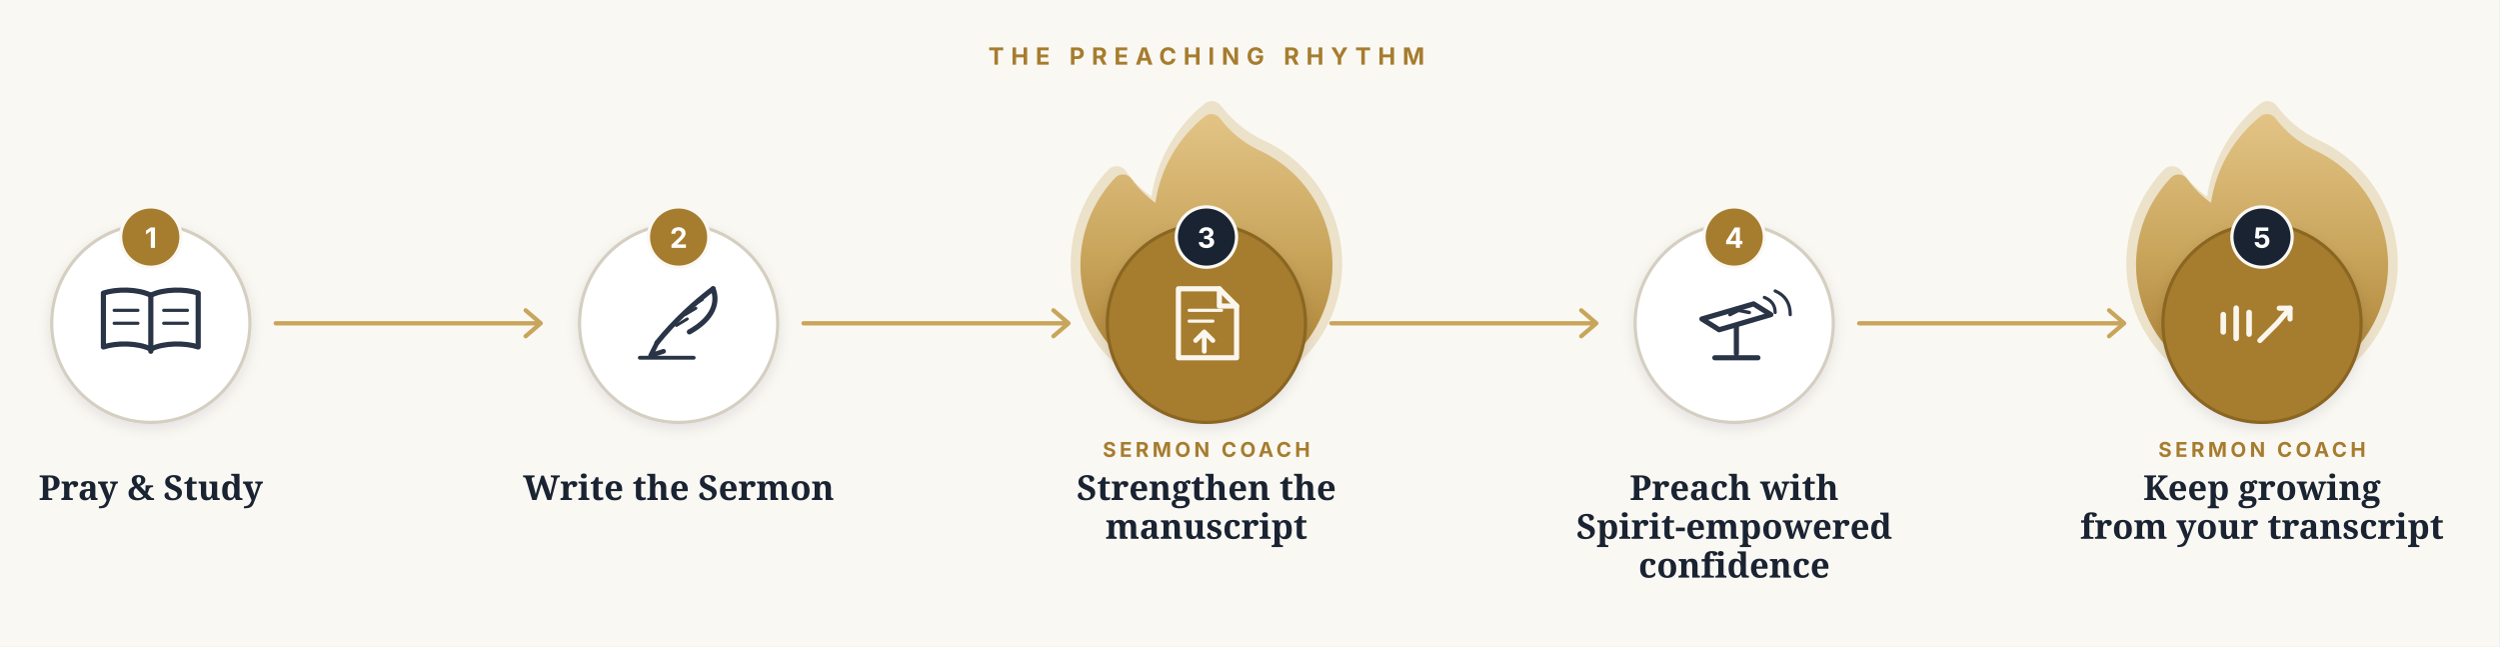
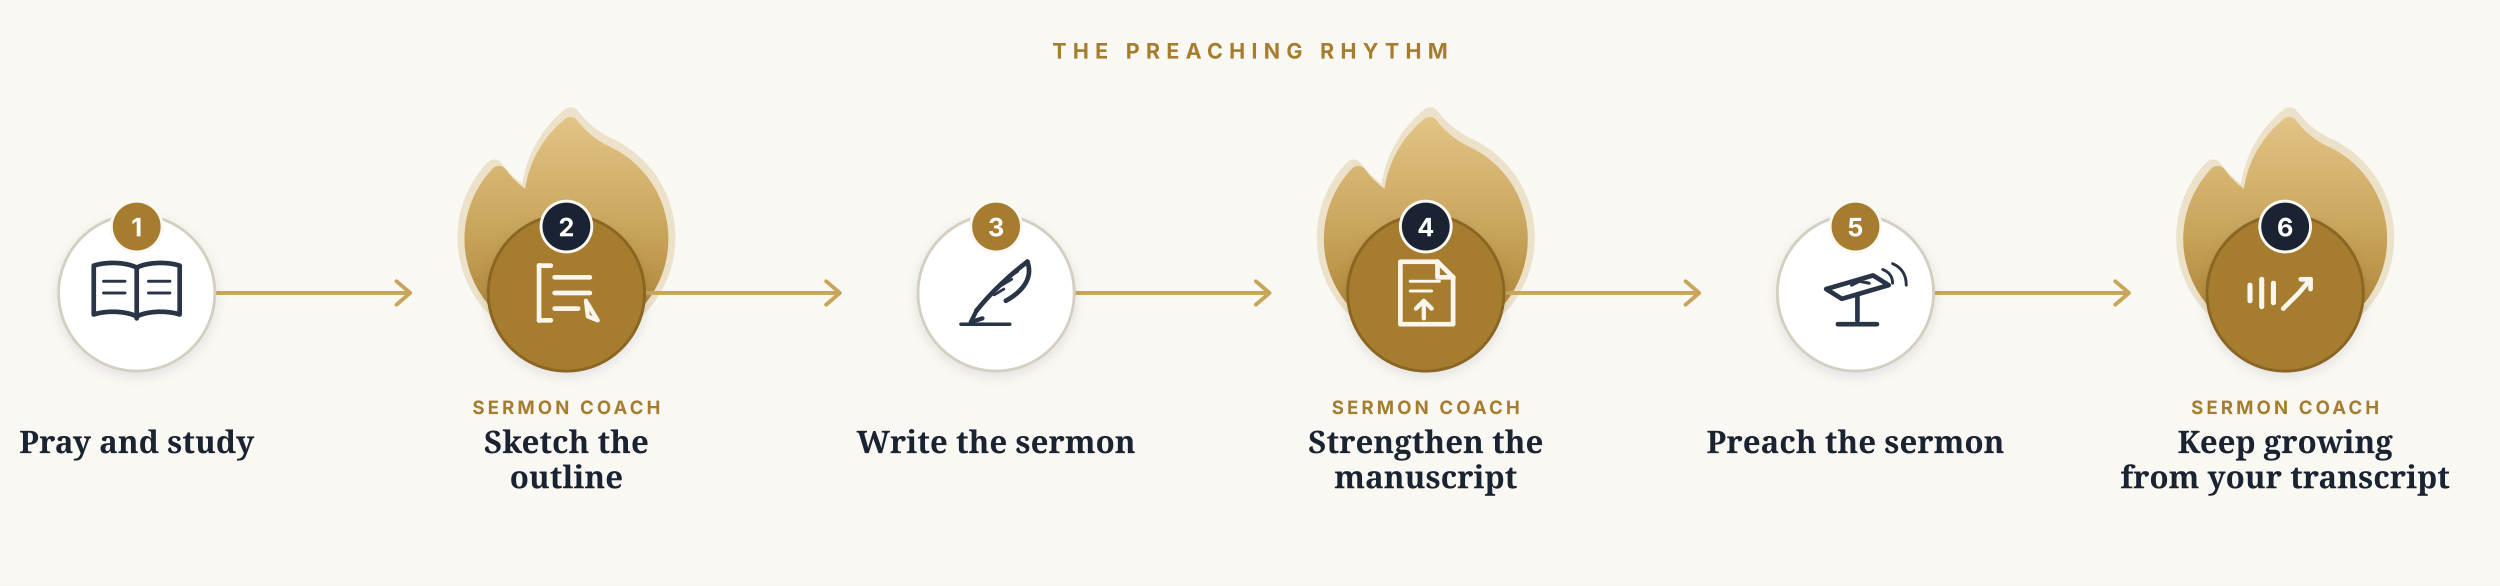
- <svg xmlns="http://www.w3.org/2000/svg" viewBox="0 0 1160 300" font-family="'Iowan Old Style','Charter',Georgia,serif" role="img" aria-label="The preaching rhythm: Pray and study, write the sermon, strengthen the manuscript with Sermon Coach, preach with Spirit-empowered confidence, and keep growing from the transcript with Sermon Coach.">
+ <svg xmlns="http://www.w3.org/2000/svg" viewBox="0 0 1280 300" font-family="'Iowan Old Style','Charter',Georgia,serif" role="img" aria-label="The preaching rhythm: Pray and study, sketch the outline with Sermon Coach, write the sermon, strengthen the manuscript with Sermon Coach, preach the sermon, and keep growing from the transcript with Sermon Coach.">
  <defs>
    <filter id="soft" x="-40%" y="-40%" width="180%" height="180%">
      <feDropShadow dx="0" dy="2" stdDeviation="3" flood-color="#1a2332" flood-opacity="0.10" />
    </filter>
    <linearGradient id="fire" x1="0" y1="0" x2="0" y2="1">
      <stop offset="0" stop-color="#e3c486" />
      <stop offset="0.5" stop-color="#c9a55c" />
      <stop offset="1" stop-color="#a67c2e" />
    </linearGradient>
  </defs>
-   <rect x="0" y="0" width="1160" height="300" fill="#faf8f3" />
+   <rect x="0" y="0" width="1280" height="300" fill="#faf8f3" />
  <g>
-     <g transform="translate(560,117) scale(7) translate(-12,-12)">
+     <g transform="translate(290,117) scale(6.2) translate(-12,-12)">
      <path d="M12.963 2.286a.75.75 0 0 0-1.071-.136 9.742 9.742 0 0 0-3.539 6.177 7.547 7.547 0 0 1-1.705-1.715.75.75 0 0 0-1.152-.082A9 9 0 1 0 15.68 4.534a7.46 7.46 0 0 1-2.717-2.248ZM15.75 14.25a3.75 3.75 0 1 1-7.313-1.172c.628.465 1.35.81 2.133 1.005A5.99 5.99 0 0 1 12.49 10.5a3.75 3.75 0 0 1 3.26 3.75Z" fill="#c9a55c" opacity="0.28" />
    </g>
-     <g transform="translate(1050,117) scale(7) translate(-12,-12)">
+     <g transform="translate(730,117) scale(6.2) translate(-12,-12)">
      <path d="M12.963 2.286a.75.75 0 0 0-1.071-.136 9.742 9.742 0 0 0-3.539 6.177 7.547 7.547 0 0 1-1.705-1.715.75.75 0 0 0-1.152-.082A9 9 0 1 0 15.68 4.534a7.46 7.46 0 0 1-2.717-2.248ZM15.75 14.25a3.75 3.75 0 1 1-7.313-1.172c.628.465 1.35.81 2.133 1.005A5.99 5.99 0 0 1 12.49 10.5a3.75 3.75 0 0 1 3.26 3.75Z" fill="#c9a55c" opacity="0.28" />
    </g>
-     <g transform="translate(560,118) scale(6.5) translate(-12,-12)">
+     <g transform="translate(1170,117) scale(6.2) translate(-12,-12)">
+       <path d="M12.963 2.286a.75.75 0 0 0-1.071-.136 9.742 9.742 0 0 0-3.539 6.177 7.547 7.547 0 0 1-1.705-1.715.75.75 0 0 0-1.152-.082A9 9 0 1 0 15.68 4.534a7.46 7.46 0 0 1-2.717-2.248ZM15.75 14.25a3.75 3.75 0 1 1-7.313-1.172c.628.465 1.35.81 2.133 1.005A5.99 5.99 0 0 1 12.49 10.5a3.75 3.75 0 0 1 3.26 3.75Z" fill="#c9a55c" opacity="0.28" />
+     </g>
+     <g transform="translate(290,118) scale(5.8) translate(-12,-12)">
      <path d="M12.963 2.286a.75.75 0 0 0-1.071-.136 9.742 9.742 0 0 0-3.539 6.177 7.547 7.547 0 0 1-1.705-1.715.75.75 0 0 0-1.152-.082A9 9 0 1 0 15.68 4.534a7.46 7.46 0 0 1-2.717-2.248ZM15.75 14.25a3.75 3.75 0 1 1-7.313-1.172c.628.465 1.35.81 2.133 1.005A5.99 5.99 0 0 1 12.49 10.5a3.75 3.75 0 0 1 3.26 3.75Z" fill="url(#fire)" />
    </g>
-     <g transform="translate(1050,118) scale(6.5) translate(-12,-12)">
+     <g transform="translate(730,118) scale(5.8) translate(-12,-12)">
+       <path d="M12.963 2.286a.75.75 0 0 0-1.071-.136 9.742 9.742 0 0 0-3.539 6.177 7.547 7.547 0 0 1-1.705-1.715.75.75 0 0 0-1.152-.082A9 9 0 1 0 15.68 4.534a7.46 7.46 0 0 1-2.717-2.248ZM15.75 14.25a3.75 3.75 0 1 1-7.313-1.172c.628.465 1.35.81 2.133 1.005A5.99 5.99 0 0 1 12.49 10.5a3.75 3.75 0 0 1 3.26 3.75Z" fill="url(#fire)" />
+     </g>
+     <g transform="translate(1170,118) scale(5.8) translate(-12,-12)">
      <path d="M12.963 2.286a.75.75 0 0 0-1.071-.136 9.742 9.742 0 0 0-3.539 6.177 7.547 7.547 0 0 1-1.705-1.715.75.75 0 0 0-1.152-.082A9 9 0 1 0 15.68 4.534a7.46 7.46 0 0 1-2.717-2.248ZM15.75 14.25a3.75 3.75 0 1 1-7.313-1.172c.628.465 1.35.81 2.133 1.005A5.99 5.99 0 0 1 12.49 10.5a3.75 3.75 0 0 1 3.26 3.75Z" fill="url(#fire)" />
    </g>
  </g>
-   <text x="560" y="30" text-anchor="middle" font-family="-apple-system,BlinkMacSystemFont,'Segoe UI',sans-serif" font-size="11" font-weight="700" letter-spacing="3.2" fill="#a67c2e">THE PREACHING RHYTHM</text>
+   <text x="640" y="30" text-anchor="middle" font-family="-apple-system,BlinkMacSystemFont,'Segoe UI',sans-serif" font-size="11" font-weight="700" letter-spacing="3.2" fill="#a67c2e">THE PREACHING RHYTHM</text>
  <g stroke="#c9a55c" stroke-width="2" fill="none" stroke-linecap="round" stroke-linejoin="round">
-     <path d="M128,150 H251 M251,150 l-7,-6 M251,150 l-7,6" />
-     <path d="M373,150 H496 M496,150 l-7,-6 M496,150 l-7,6" />
-     <path d="M618,150 H741 M741,150 l-7,-6 M741,150 l-7,6" />
-     <path d="M863,150 H986 M986,150 l-7,-6 M986,150 l-7,6" />
+     <path d="M110,150 H210 M210,150 l-7,-6 M210,150 l-7,6" />
+     <path d="M330,150 H430 M430,150 l-7,-6 M430,150 l-7,6" />
+     <path d="M550,150 H650 M650,150 l-7,-6 M650,150 l-7,6" />
+     <path d="M770,150 H870 M870,150 l-7,-6 M870,150 l-7,6" />
+     <path d="M990,150 H1090 M1090,150 l-7,-6 M1090,150 l-7,6" />
  </g>
  <g transform="translate(70,150)">
-     <circle r="46" fill="#ffffff" stroke="#d4cfc1" stroke-width="1.5" filter="url(#soft)" />
+     <circle r="40" fill="#ffffff" stroke="#d4cfc1" stroke-width="1.5" filter="url(#soft)" />
    <g stroke="#2a3447" fill="none" stroke-linecap="round" stroke-linejoin="round">
      <path d="M0,-13 V13" stroke-width="2.4" />
      <path d="M0,-13 C-6,-16 -16,-16 -22,-14 V11 C-16,9 -6,9 0,12" stroke-width="2.4" />
      <path d="M0,-13 C6,-16 16,-16 22,-14 V11 C16,9 6,9 0,12" stroke-width="2.4" />
      <path d="M-17,-6 H-6 M-17,0 H-6 M6,-6 H17 M6,0 H17" stroke-width="1.5" />
    </g>
  </g>
-   <g transform="translate(315,150)">
-     <circle r="46" fill="#ffffff" stroke="#d4cfc1" stroke-width="1.5" filter="url(#soft)" />
+   <g transform="translate(290,150)">
+     <circle r="40" fill="#a67c2e" stroke="#8a6624" stroke-width="1.5" filter="url(#soft)" />
+     <g stroke="#faf6ed" fill="none" stroke-linecap="round" stroke-linejoin="round">
+       <path d="M-14,-14 V14" stroke-width="2.4" />
+       <path d="M-14,-14 H-8" stroke-width="2.4" />
+       <path d="M-14,14 H-8" stroke-width="2.4" />
+       <path d="M-6,-8 H12" stroke-width="2.4" />
+       <path d="M-6,0 H12" stroke-width="2.4" />
+       <path d="M-6,8 H6" stroke-width="2.4" />
+       <path d="M10,4 L16,14 L11,12 Z" stroke-width="2.2" />
+     </g>
+   </g>
+   <g transform="translate(510,150)">
+     <circle r="40" fill="#ffffff" stroke="#d4cfc1" stroke-width="1.5" filter="url(#soft)" />
    <g stroke="#2a3447" fill="none" stroke-linecap="round" stroke-linejoin="round">
      <path d="M16,-16 C8,-10 -2,-1 -10,9" stroke-width="2.4" />
      <path d="M16,-16 C19,-8 14,-1 5,4" stroke-width="2.4" />
      <path d="M11,-11 l-5,3 M8,-7 l-5,3 M4,-2 l-5,3" stroke-width="1.4" />
      <path d="M-10,9 l-3,6 l6,-2" stroke-width="2.2" />
      <path d="M-18,16 H7" stroke-width="1.8" />
    </g>
  </g>
-   <g transform="translate(560,150)">
-     <circle r="46" fill="#a67c2e" stroke="#8a6624" stroke-width="1.5" filter="url(#soft)" />
+   <g transform="translate(730,150)">
+     <circle r="40" fill="#a67c2e" stroke="#8a6624" stroke-width="1.5" filter="url(#soft)" />
    <g stroke="#faf6ed" fill="none" stroke-linecap="round" stroke-linejoin="round">
      <path d="M-13,-16 H6 L14,-8 V16 H-13 Z" stroke-width="2.4" />
      <path d="M6,-16 V-8 H14" stroke-width="2.4" />
      <path d="M-8,-6 H7 M-8,-1 H3" stroke-width="1.5" />
      <path d="M-1,13 V4 M-5,8 L-1,4 L3,8" stroke-width="2.2" />
    </g>
  </g>
-   <g transform="translate(805,150)">
-     <circle r="46" fill="#ffffff" stroke="#d4cfc1" stroke-width="1.5" filter="url(#soft)" />
+   <g transform="translate(950,150)">
+     <circle r="40" fill="#ffffff" stroke="#d4cfc1" stroke-width="1.5" filter="url(#soft)" />
    <g stroke="#2a3447" fill="none" stroke-linecap="round" stroke-linejoin="round">
      <path d="M-15,-2 L9,-9 L17,-4 L-7,3 Z" stroke-width="2.4" />
      <path d="M-2,-4 L2,-6 L7,-5" stroke-width="1.6" />
      <path d="M1,1 V14 M-9,16 H11" stroke-width="2.4" />
      <path d="M14,-12 q5,2 5,7 M19,-15 q7,3 7,11" stroke-width="1.5" />
    </g>
  </g>
-   <g transform="translate(1050,150)">
-     <circle r="46" fill="#a67c2e" stroke="#8a6624" stroke-width="1.5" filter="url(#soft)" />
+   <g transform="translate(1170,150)">
+     <circle r="40" fill="#a67c2e" stroke="#8a6624" stroke-width="1.5" filter="url(#soft)" />
    <g stroke="#faf6ed" fill="none" stroke-linecap="round" stroke-linejoin="round">
      <path d="M-18,4 V-4 M-12,7 V-7 M-6,5 V-5" stroke-width="2.6" />
      <path d="M-1,8 L7,0 L13,-7" stroke-width="2.4" />
      <path d="M13,-7 V-2 M13,-7 H8" stroke-width="2.4" />
    </g>
  </g>
  <g font-family="-apple-system,BlinkMacSystemFont,'Segoe UI',sans-serif" font-size="13" font-weight="700" text-anchor="middle" fill="#ffffff">
-     <circle cx="70" cy="110" r="14" fill="#a67c2e" stroke="#faf8f3" stroke-width="1.5" />
-     <text x="70" y="115">1</text>
-     <circle cx="315" cy="110" r="14" fill="#a67c2e" stroke="#faf8f3" stroke-width="1.5" />
-     <text x="315" y="115">2</text>
-     <circle cx="560" cy="110" r="14" fill="#1a2332" stroke="#faf8f3" stroke-width="1.5" />
-     <text x="560" y="115">3</text>
-     <circle cx="805" cy="110" r="14" fill="#a67c2e" stroke="#faf8f3" stroke-width="1.5" />
-     <text x="805" y="115">4</text>
-     <circle cx="1050" cy="110" r="14" fill="#1a2332" stroke="#faf8f3" stroke-width="1.5" />
-     <text x="1050" y="115">5</text>
+     <circle cx="70" cy="116" r="13" fill="#a67c2e" stroke="#faf8f3" stroke-width="1.5" />
+     <text x="70" y="121">1</text>
+     <circle cx="290" cy="116" r="13" fill="#1a2332" stroke="#faf8f3" stroke-width="1.5" />
+     <text x="290" y="121">2</text>
+     <circle cx="510" cy="116" r="13" fill="#a67c2e" stroke="#faf8f3" stroke-width="1.5" />
+     <text x="510" y="121">3</text>
+     <circle cx="730" cy="116" r="13" fill="#1a2332" stroke="#faf8f3" stroke-width="1.5" />
+     <text x="730" y="121">4</text>
+     <circle cx="950" cy="116" r="13" fill="#a67c2e" stroke="#faf8f3" stroke-width="1.5" />
+     <text x="950" y="121">5</text>
+     <circle cx="1170" cy="116" r="13" fill="#1a2332" stroke="#faf8f3" stroke-width="1.5" />
+     <text x="1170" y="121">6</text>
  </g>
  <g text-anchor="middle" fill="#1a2332" font-size="16" font-weight="600">
-     <text x="70" y="232">Pray &amp; Study</text>
-     <text x="315" y="232">Write the Sermon</text>
-     <text x="560" y="212" font-family="-apple-system,BlinkMacSystemFont,'Segoe UI',sans-serif" font-size="9.5" font-weight="700" letter-spacing="1.6" fill="#a67c2e">SERMON COACH</text>
-     <text x="560" y="232">Strengthen the</text>
-     <text x="560" y="250">manuscript</text>
-     <text x="805" y="232">Preach with</text>
-     <text x="805" y="250">Spirit-empowered</text>
-     <text x="805" y="268">confidence</text>
-     <text x="1050" y="212" font-family="-apple-system,BlinkMacSystemFont,'Segoe UI',sans-serif" font-size="9.5" font-weight="700" letter-spacing="1.6" fill="#a67c2e">SERMON COACH</text>
-     <text x="1050" y="232">Keep growing</text>
-     <text x="1050" y="250">from your transcript</text>
+     <text x="70" y="232">Pray and study</text>
+     <text x="290" y="212" font-family="-apple-system,BlinkMacSystemFont,'Segoe UI',sans-serif" font-size="9.5" font-weight="700" letter-spacing="1.6" fill="#a67c2e">SERMON COACH</text>
+     <text x="290" y="232">Sketch the</text>
+     <text x="290" y="250">outline</text>
+     <text x="510" y="232">Write the sermon</text>
+     <text x="730" y="212" font-family="-apple-system,BlinkMacSystemFont,'Segoe UI',sans-serif" font-size="9.5" font-weight="700" letter-spacing="1.6" fill="#a67c2e">SERMON COACH</text>
+     <text x="730" y="232">Strengthen the</text>
+     <text x="730" y="250">manuscript</text>
+     <text x="950" y="232">Preach the sermon</text>
+     <text x="1170" y="212" font-family="-apple-system,BlinkMacSystemFont,'Segoe UI',sans-serif" font-size="9.5" font-weight="700" letter-spacing="1.6" fill="#a67c2e">SERMON COACH</text>
+     <text x="1170" y="232">Keep growing</text>
+     <text x="1170" y="250">from your transcript</text>
  </g>
</svg>
